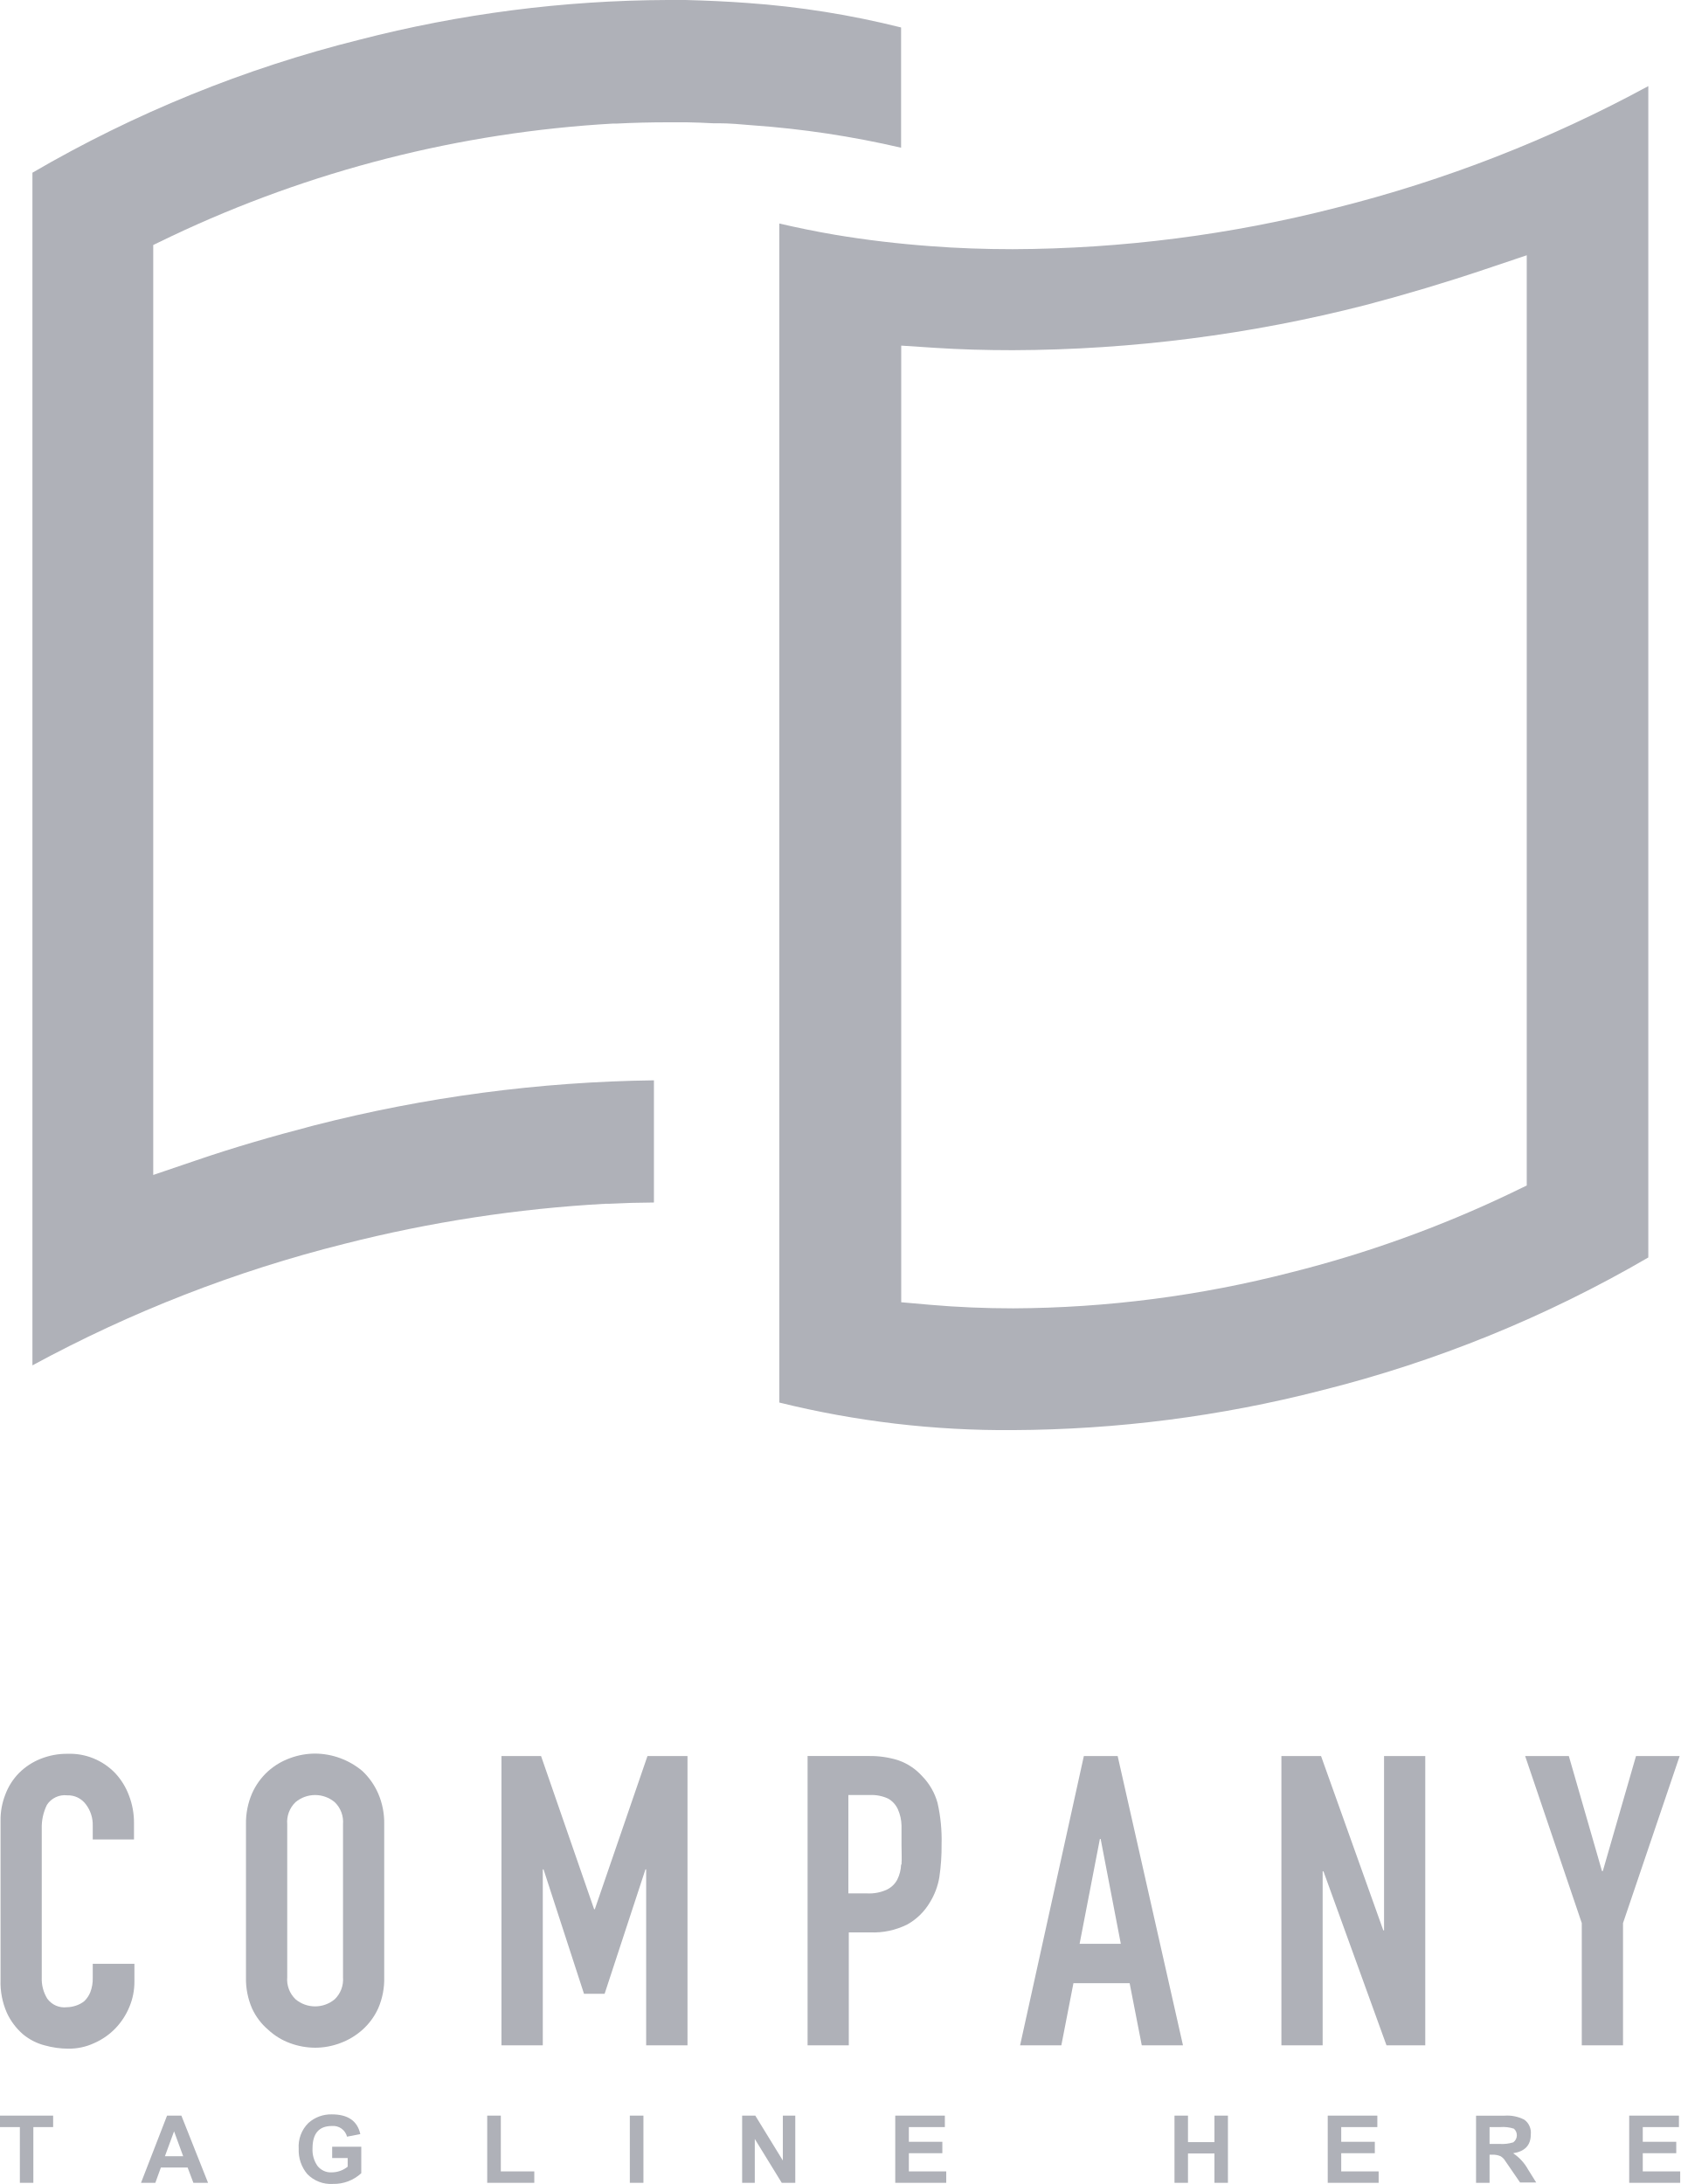
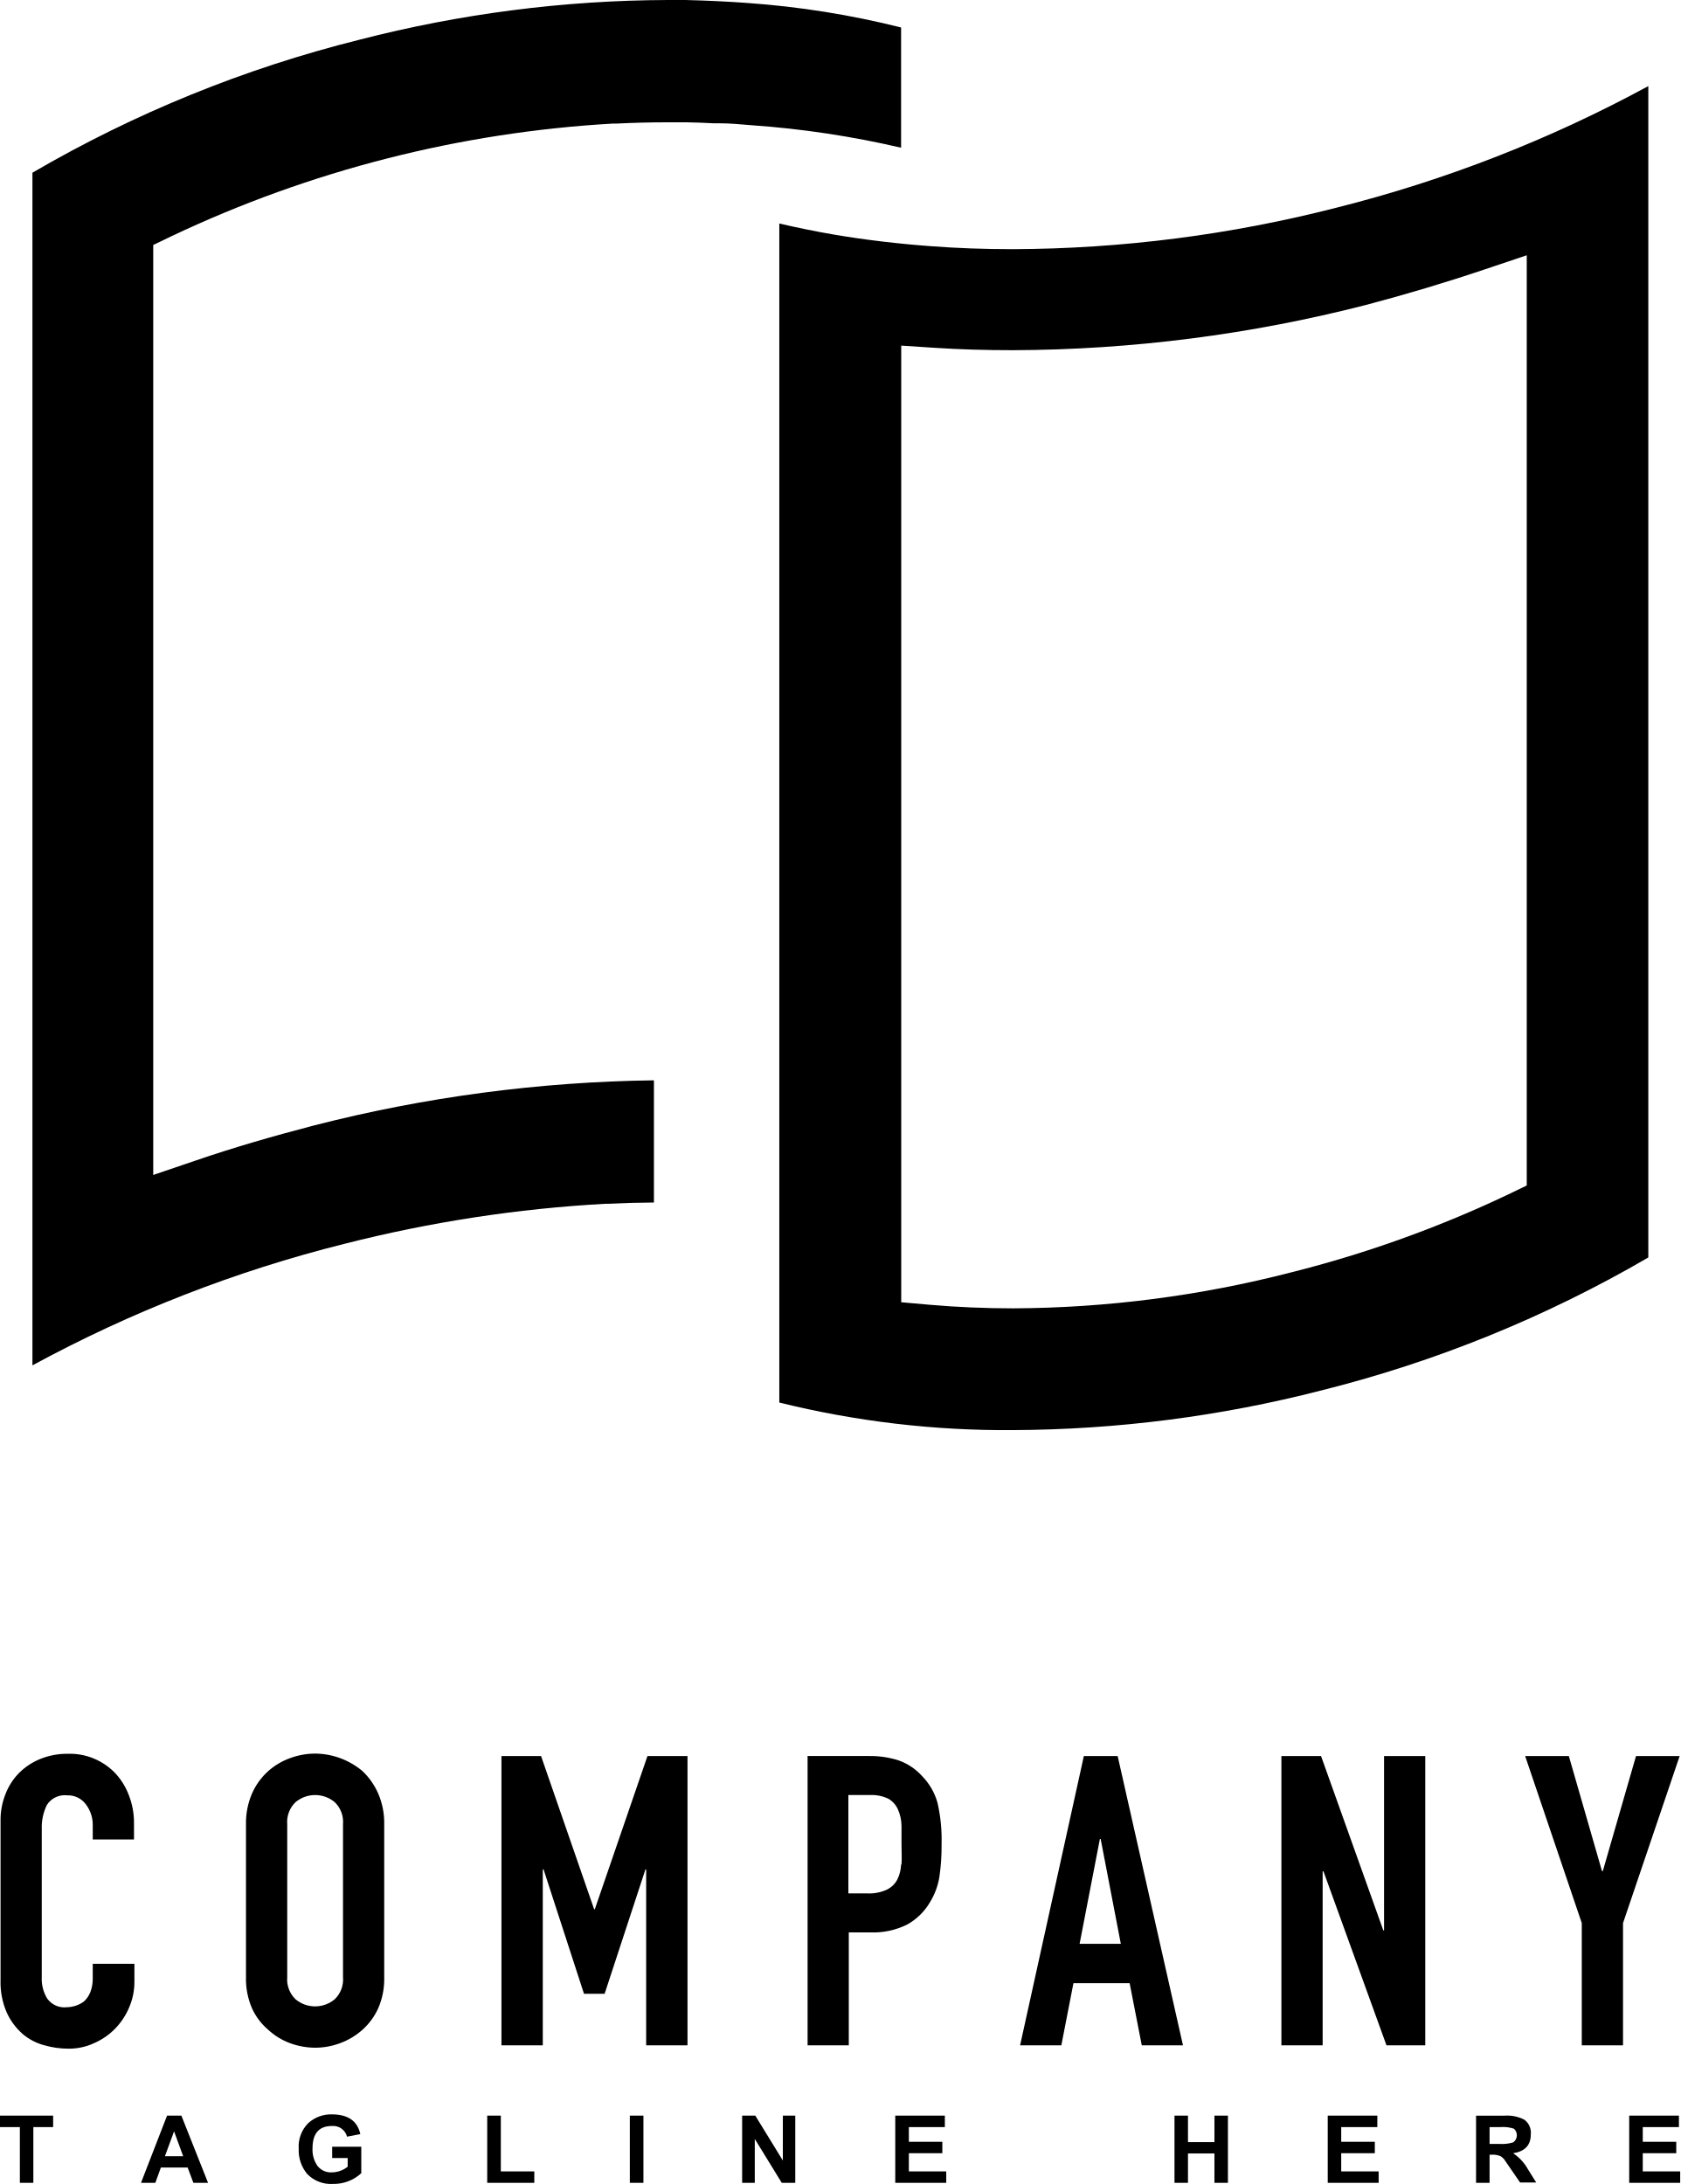
- <svg xmlns="http://www.w3.org/2000/svg" width="40" height="52" viewBox="0 0 40 52" fill="none">
-   <path d="M16.977 2.935H17.114C17.367 2.935 17.64 2.96 17.91 2.983C19.103 3.067 20.287 3.246 21.452 3.517V0.654C20.253 0.353 19.03 0.158 17.797 0.071C17.329 0.036 16.83 0.013 16.319 0H15.892C13.417 0.009 10.953 0.327 8.556 0.946C5.825 1.627 3.205 2.693 0.772 4.112V32.509C3.114 31.236 5.607 30.264 8.191 29.617C10.232 29.097 12.318 28.776 14.419 28.661H14.503C14.855 28.643 15.206 28.633 15.568 28.631V25.722C12.837 25.757 10.119 26.118 7.473 26.797C6.494 27.052 5.548 27.326 4.66 27.631L3.648 27.975V5.833L4.08 5.625C7.382 4.06 10.952 3.149 14.597 2.942C14.627 2.94 14.657 2.94 14.688 2.942C15.09 2.922 15.495 2.912 15.892 2.912H16.327H16.347C16.557 2.917 16.767 2.922 16.977 2.935Z" fill="#AFB1B8" />
-   <path d="M24.111 5.933C23.445 5.933 22.788 5.91 22.153 5.861C21.394 5.805 20.615 5.714 19.876 5.589C19.426 5.513 18.983 5.421 18.553 5.322V33.394C20.374 33.844 22.243 34.065 24.118 34.05C26.593 34.039 29.057 33.723 31.455 33.106C34.185 32.424 36.807 31.358 39.241 29.94V2.05C36.899 3.322 34.407 4.294 31.824 4.943C29.303 5.591 26.712 5.923 24.111 5.933ZM35.335 6.418L36.347 6.078V28.226L35.914 28.435C34.255 29.224 32.522 29.847 30.741 30.294C28.578 30.853 26.355 31.141 24.121 31.151C23.453 31.151 22.79 31.123 22.148 31.067L21.455 31.006V28.318V8.229L22.262 8.282C22.849 8.32 23.456 8.338 24.116 8.338C26.951 8.328 29.775 7.966 32.522 7.26C33.466 7.011 34.404 6.731 35.335 6.418Z" fill="#AFB1B8" />
-   <path d="M2.737 42.212C2.592 42.062 2.416 41.943 2.222 41.865C2.028 41.786 1.82 41.75 1.611 41.757C1.389 41.754 1.168 41.796 0.961 41.879C0.772 41.955 0.6 42.068 0.455 42.212C0.312 42.357 0.201 42.53 0.129 42.721C0.05 42.921 0.01 43.134 0.013 43.349V47.143C0.004 47.41 0.055 47.676 0.162 47.921C0.251 48.116 0.381 48.289 0.541 48.43C0.693 48.557 0.871 48.65 1.062 48.699C1.247 48.751 1.438 48.778 1.629 48.778C1.84 48.78 2.05 48.735 2.241 48.646C2.431 48.563 2.603 48.444 2.747 48.295C2.888 48.148 3.001 47.975 3.079 47.786C3.16 47.595 3.201 47.389 3.2 47.181V46.757H2.208V47.095C2.211 47.21 2.192 47.325 2.15 47.433C2.118 47.514 2.069 47.587 2.006 47.647C1.945 47.696 1.874 47.733 1.799 47.756C1.732 47.778 1.662 47.79 1.591 47.791C1.503 47.802 1.413 47.788 1.331 47.753C1.25 47.717 1.179 47.66 1.126 47.588C1.032 47.436 0.986 47.258 0.994 47.08V43.542C0.988 43.346 1.03 43.151 1.116 42.975C1.167 42.895 1.24 42.831 1.326 42.791C1.412 42.75 1.507 42.735 1.601 42.746C1.687 42.743 1.772 42.761 1.849 42.798C1.926 42.836 1.993 42.891 2.044 42.96C2.155 43.106 2.213 43.285 2.208 43.469V43.797H3.19V43.41C3.192 43.183 3.151 42.958 3.069 42.746C2.995 42.548 2.883 42.366 2.737 42.212Z" fill="#AFB1B8" />
-   <path d="M8.629 42.169C8.313 41.902 7.914 41.755 7.501 41.752C7.299 41.753 7.098 41.789 6.909 41.859C6.716 41.928 6.538 42.033 6.385 42.169C6.221 42.317 6.09 42.498 6 42.701C5.901 42.932 5.851 43.183 5.856 43.435V47.074C5.849 47.33 5.899 47.585 6 47.819C6.09 48.015 6.221 48.189 6.385 48.328C6.537 48.469 6.715 48.578 6.909 48.648C7.098 48.718 7.299 48.754 7.501 48.755C7.703 48.755 7.903 48.719 8.093 48.648C8.29 48.577 8.472 48.468 8.629 48.328C8.787 48.186 8.915 48.013 9.003 47.819C9.105 47.585 9.154 47.33 9.147 47.074V43.435C9.152 43.183 9.103 42.932 9.003 42.701C8.915 42.5 8.788 42.319 8.629 42.169ZM8.166 47.074C8.174 47.171 8.161 47.269 8.127 47.36C8.093 47.451 8.039 47.533 7.969 47.601C7.838 47.711 7.672 47.771 7.502 47.771C7.331 47.771 7.166 47.711 7.035 47.601C6.965 47.533 6.911 47.451 6.877 47.36C6.843 47.269 6.829 47.171 6.838 47.074V43.435C6.829 43.339 6.843 43.241 6.877 43.15C6.911 43.059 6.965 42.976 7.035 42.909C7.166 42.799 7.331 42.739 7.502 42.739C7.672 42.739 7.838 42.799 7.969 42.909C8.039 42.976 8.093 43.059 8.127 43.15C8.161 43.241 8.174 43.339 8.166 43.435V47.074Z" fill="#AFB1B8" />
-   <path d="M16.367 48.699V41.811H15.414L14.161 45.457H14.144L12.881 41.811H11.938V48.699H12.922V44.509H12.94L13.903 47.471H14.394L15.366 44.509H15.383V48.699H16.367Z" fill="#AFB1B8" />
-   <path d="M21.958 42.294C21.806 42.124 21.615 41.994 21.401 41.917C21.171 41.842 20.93 41.806 20.688 41.81H19.226V48.699H20.207V46.009H20.713C21.02 46.023 21.324 45.958 21.599 45.821C21.822 45.697 22.008 45.515 22.138 45.294C22.251 45.111 22.328 44.907 22.363 44.694C22.401 44.435 22.419 44.173 22.416 43.911C22.425 43.58 22.393 43.249 22.32 42.927C22.254 42.688 22.13 42.471 21.958 42.294ZM21.452 44.394C21.448 44.519 21.417 44.641 21.361 44.753C21.305 44.859 21.216 44.943 21.108 44.994C20.963 45.059 20.804 45.089 20.645 45.081H20.197V42.739H20.703C20.856 42.731 21.008 42.761 21.146 42.825C21.247 42.883 21.328 42.972 21.376 43.079C21.43 43.2 21.459 43.331 21.462 43.463C21.462 43.608 21.462 43.761 21.462 43.921C21.462 44.081 21.472 44.247 21.462 44.394H21.452Z" fill="#AFB1B8" />
-   <path d="M26.608 41.811H25.803L24.285 48.699H25.267L25.555 47.219H26.893L27.182 48.699H28.163L26.608 41.811ZM25.702 46.281L26.185 43.784H26.203L26.683 46.281H25.702Z" fill="#AFB1B8" />
-   <path d="M32.95 45.961H32.932L31.45 41.811H30.506V48.699H31.488V44.557H31.508L33.008 48.699H33.931V41.811H32.95V45.961Z" fill="#AFB1B8" />
-   <path d="M38.948 41.811L38.158 44.549H38.138L37.349 41.811H36.309L37.657 45.788V48.699H38.639V45.788L39.987 41.811H38.948Z" fill="#AFB1B8" />
-   <path d="M0 50.645H0.473V51.972H0.794V50.645H1.265V50.372H0V50.645Z" fill="#AFB1B8" />
-   <path d="M3.977 50.372L3.357 51.972H3.698L3.83 51.608H4.467L4.604 51.972H4.953L4.318 50.372H3.977ZM3.926 51.339L4.144 50.746L4.361 51.339H3.926Z" fill="#AFB1B8" />
-   <path d="M7.908 51.382H8.277V51.588C8.169 51.675 8.036 51.722 7.898 51.723C7.833 51.727 7.769 51.715 7.71 51.688C7.651 51.661 7.599 51.621 7.559 51.57C7.474 51.449 7.432 51.302 7.44 51.153C7.44 50.797 7.594 50.619 7.9 50.619C7.981 50.611 8.062 50.633 8.128 50.679C8.194 50.726 8.242 50.795 8.262 50.873L8.578 50.812C8.51 50.5 8.285 50.342 7.9 50.342C7.695 50.337 7.495 50.41 7.341 50.548C7.261 50.628 7.198 50.724 7.159 50.83C7.119 50.937 7.103 51.05 7.111 51.163C7.102 51.382 7.175 51.597 7.316 51.764C7.394 51.844 7.489 51.907 7.594 51.947C7.699 51.988 7.811 52.005 7.923 51.998C8.173 52.005 8.417 51.913 8.601 51.743V51.113H7.908V51.382Z" fill="#AFB1B8" />
-   <path d="M11.923 50.372H11.599V51.972H12.72V51.7H11.923V50.372Z" fill="#AFB1B8" />
-   <path d="M15.318 50.372H14.994V51.972H15.318V50.372Z" fill="#AFB1B8" />
-   <path d="M18.637 51.441L17.981 50.372H17.668V51.972H17.969V50.927L18.611 51.972H18.933V50.372H18.637V51.441Z" fill="#AFB1B8" />
-   <path d="M21.637 51.267H22.434V50.995H21.637V50.645H22.494V50.372H21.313V51.972H22.527V51.7H21.637V51.267Z" fill="#AFB1B8" />
-   <path d="M28.912 51.003H28.282V50.372H27.961V51.972H28.282V51.273H28.912V51.972H29.233V50.372H28.912V51.003Z" fill="#AFB1B8" />
-   <path d="M31.93 51.267H32.73V50.995H31.93V50.645H32.79V50.372H31.609V51.972H32.821V51.7H31.93V51.267Z" fill="#AFB1B8" />
-   <path d="M36.023 51.268C36.302 51.224 36.443 51.077 36.443 50.823C36.451 50.755 36.441 50.686 36.413 50.623C36.386 50.56 36.342 50.506 36.286 50.467C36.142 50.394 35.98 50.361 35.818 50.373H35.14V51.972H35.462V51.303H35.525C35.593 51.299 35.662 51.311 35.725 51.339C35.772 51.368 35.811 51.408 35.839 51.456L36.188 51.964H36.572L36.377 51.652C36.291 51.497 36.17 51.366 36.023 51.268ZM35.7 51.046H35.462V50.645H35.715C35.825 50.636 35.936 50.649 36.041 50.683C36.064 50.703 36.083 50.729 36.095 50.758C36.107 50.787 36.113 50.818 36.111 50.849C36.11 50.88 36.101 50.911 36.087 50.938C36.072 50.966 36.051 50.99 36.026 51.008C35.92 51.041 35.81 51.053 35.7 51.046Z" fill="#AFB1B8" />
-   <path d="M39.109 51.267H39.906V50.995H39.109V50.645H39.97V50.372H38.786V51.972H40V51.7H39.109V51.267Z" fill="#AFB1B8" />
+ <svg xmlns="http://www.w3.org/2000/svg" width="40" height="52" viewBox="0 0 40 52" fill="currentColor">
+   <path d="M16.977 2.935H17.114C17.367 2.935 17.64 2.96 17.91 2.983C19.103 3.067 20.287 3.246 21.452 3.517V0.654C20.253 0.353 19.03 0.158 17.797 0.071C17.329 0.036 16.83 0.013 16.319 0H15.892C13.417 0.009 10.953 0.327 8.556 0.946C5.825 1.627 3.205 2.693 0.772 4.112V32.509C3.114 31.236 5.607 30.264 8.191 29.617C10.232 29.097 12.318 28.776 14.419 28.661H14.503C14.855 28.643 15.206 28.633 15.568 28.631V25.722C12.837 25.757 10.119 26.118 7.473 26.797C6.494 27.052 5.548 27.326 4.66 27.631L3.648 27.975V5.833L4.08 5.625C7.382 4.06 10.952 3.149 14.597 2.942C14.627 2.94 14.657 2.94 14.688 2.942C15.09 2.922 15.495 2.912 15.892 2.912H16.327H16.347C16.557 2.917 16.767 2.922 16.977 2.935Z" fill="currentColor" />
+   <path d="M24.111 5.933C23.445 5.933 22.788 5.91 22.153 5.861C21.394 5.805 20.615 5.714 19.876 5.589C19.426 5.513 18.983 5.421 18.553 5.322V33.394C20.374 33.844 22.243 34.065 24.118 34.05C26.593 34.039 29.057 33.723 31.455 33.106C34.185 32.424 36.807 31.358 39.241 29.94V2.05C36.899 3.322 34.407 4.294 31.824 4.943C29.303 5.591 26.712 5.923 24.111 5.933ZM35.335 6.418L36.347 6.078V28.226L35.914 28.435C34.255 29.224 32.522 29.847 30.741 30.294C28.578 30.853 26.355 31.141 24.121 31.151C23.453 31.151 22.79 31.123 22.148 31.067L21.455 31.006V28.318V8.229L22.262 8.282C22.849 8.32 23.456 8.338 24.116 8.338C26.951 8.328 29.775 7.966 32.522 7.26C33.466 7.011 34.404 6.731 35.335 6.418Z" fill="currentColor" />
+   <path d="M2.737 42.212C2.592 42.062 2.416 41.943 2.222 41.865C2.028 41.786 1.82 41.75 1.611 41.757C1.389 41.754 1.168 41.796 0.961 41.879C0.772 41.955 0.6 42.068 0.455 42.212C0.312 42.357 0.201 42.53 0.129 42.721C0.05 42.921 0.01 43.134 0.013 43.349V47.143C0.004 47.41 0.055 47.676 0.162 47.921C0.251 48.116 0.381 48.289 0.541 48.43C0.693 48.557 0.871 48.65 1.062 48.699C1.247 48.751 1.438 48.778 1.629 48.778C1.84 48.78 2.05 48.735 2.241 48.646C2.431 48.563 2.603 48.444 2.747 48.295C2.888 48.148 3.001 47.975 3.079 47.786C3.16 47.595 3.201 47.389 3.2 47.181V46.757H2.208V47.095C2.211 47.21 2.192 47.325 2.15 47.433C2.118 47.514 2.069 47.587 2.006 47.647C1.945 47.696 1.874 47.733 1.799 47.756C1.732 47.778 1.662 47.79 1.591 47.791C1.503 47.802 1.413 47.788 1.331 47.753C1.25 47.717 1.179 47.66 1.126 47.588C1.032 47.436 0.986 47.258 0.994 47.08V43.542C0.988 43.346 1.03 43.151 1.116 42.975C1.167 42.895 1.24 42.831 1.326 42.791C1.412 42.75 1.507 42.735 1.601 42.746C1.687 42.743 1.772 42.761 1.849 42.798C1.926 42.836 1.993 42.891 2.044 42.96C2.155 43.106 2.213 43.285 2.208 43.469V43.797H3.19V43.41C3.192 43.183 3.151 42.958 3.069 42.746C2.995 42.548 2.883 42.366 2.737 42.212Z" fill="currentColor" />
+   <path d="M8.629 42.169C8.313 41.902 7.914 41.755 7.501 41.752C7.299 41.753 7.098 41.789 6.909 41.859C6.716 41.928 6.538 42.033 6.385 42.169C6.221 42.317 6.09 42.498 6 42.701C5.901 42.932 5.851 43.183 5.856 43.435V47.074C5.849 47.33 5.899 47.585 6 47.819C6.09 48.015 6.221 48.189 6.385 48.328C6.537 48.469 6.715 48.578 6.909 48.648C7.098 48.718 7.299 48.754 7.501 48.755C7.703 48.755 7.903 48.719 8.093 48.648C8.29 48.577 8.472 48.468 8.629 48.328C8.787 48.186 8.915 48.013 9.003 47.819C9.105 47.585 9.154 47.33 9.147 47.074V43.435C9.152 43.183 9.103 42.932 9.003 42.701C8.915 42.5 8.788 42.319 8.629 42.169ZM8.166 47.074C8.174 47.171 8.161 47.269 8.127 47.36C8.093 47.451 8.039 47.533 7.969 47.601C7.838 47.711 7.672 47.771 7.502 47.771C7.331 47.771 7.166 47.711 7.035 47.601C6.965 47.533 6.911 47.451 6.877 47.36C6.843 47.269 6.829 47.171 6.838 47.074V43.435C6.829 43.339 6.843 43.241 6.877 43.15C6.911 43.059 6.965 42.976 7.035 42.909C7.166 42.799 7.331 42.739 7.502 42.739C7.672 42.739 7.838 42.799 7.969 42.909C8.039 42.976 8.093 43.059 8.127 43.15C8.161 43.241 8.174 43.339 8.166 43.435V47.074Z" fill="currentColor" />
+   <path d="M16.367 48.699V41.811H15.414L14.161 45.457H14.144L12.881 41.811H11.938V48.699H12.922V44.509H12.94L13.903 47.471H14.394L15.366 44.509H15.383V48.699H16.367Z" fill="currentColor" />
+   <path d="M21.958 42.294C21.806 42.124 21.615 41.994 21.401 41.917C21.171 41.842 20.93 41.806 20.688 41.81H19.226V48.699H20.207V46.009H20.713C21.02 46.023 21.324 45.958 21.599 45.821C21.822 45.697 22.008 45.515 22.138 45.294C22.251 45.111 22.328 44.907 22.363 44.694C22.401 44.435 22.419 44.173 22.416 43.911C22.425 43.58 22.393 43.249 22.32 42.927C22.254 42.688 22.13 42.471 21.958 42.294ZM21.452 44.394C21.448 44.519 21.417 44.641 21.361 44.753C21.305 44.859 21.216 44.943 21.108 44.994C20.963 45.059 20.804 45.089 20.645 45.081H20.197V42.739H20.703C20.856 42.731 21.008 42.761 21.146 42.825C21.247 42.883 21.328 42.972 21.376 43.079C21.43 43.2 21.459 43.331 21.462 43.463C21.462 43.608 21.462 43.761 21.462 43.921C21.462 44.081 21.472 44.247 21.462 44.394H21.452Z" fill="currentColor" />
+   <path d="M26.608 41.811H25.803L24.285 48.699H25.267L25.555 47.219H26.893L27.182 48.699H28.163L26.608 41.811ZM25.702 46.281L26.185 43.784H26.203L26.683 46.281H25.702Z" fill="currentColor" />
+   <path d="M32.95 45.961H32.932L31.45 41.811H30.506V48.699H31.488V44.557H31.508L33.008 48.699H33.931V41.811H32.95V45.961Z" fill="currentColor" />
+   <path d="M38.948 41.811L38.158 44.549H38.138L37.349 41.811H36.309L37.657 45.788V48.699H38.639V45.788L39.987 41.811H38.948Z" fill="currentColor" />
+   <path d="M0 50.645H0.473V51.972H0.794V50.645H1.265V50.372H0V50.645Z" fill="currentColor" />
+   <path d="M3.977 50.372L3.357 51.972H3.698L3.83 51.608H4.467L4.604 51.972H4.953L4.318 50.372H3.977ZM3.926 51.339L4.144 50.746L4.361 51.339H3.926Z" fill="currentColor" />
+   <path d="M7.908 51.382H8.277V51.588C8.169 51.675 8.036 51.722 7.898 51.723C7.833 51.727 7.769 51.715 7.71 51.688C7.651 51.661 7.599 51.621 7.559 51.57C7.474 51.449 7.432 51.302 7.44 51.153C7.44 50.797 7.594 50.619 7.9 50.619C7.981 50.611 8.062 50.633 8.128 50.679C8.194 50.726 8.242 50.795 8.262 50.873L8.578 50.812C8.51 50.5 8.285 50.342 7.9 50.342C7.695 50.337 7.495 50.41 7.341 50.548C7.261 50.628 7.198 50.724 7.159 50.83C7.119 50.937 7.103 51.05 7.111 51.163C7.102 51.382 7.175 51.597 7.316 51.764C7.394 51.844 7.489 51.907 7.594 51.947C7.699 51.988 7.811 52.005 7.923 51.998C8.173 52.005 8.417 51.913 8.601 51.743V51.113H7.908V51.382Z" fill="currentColor" />
+   <path d="M11.923 50.372H11.599V51.972H12.72V51.7H11.923V50.372Z" fill="currentColor" />
+   <path d="M15.318 50.372H14.994V51.972H15.318V50.372Z" fill="currentColor" />
+   <path d="M18.637 51.441L17.981 50.372H17.668V51.972H17.969V50.927L18.611 51.972H18.933V50.372H18.637V51.441Z" fill="currentColor" />
+   <path d="M21.637 51.267H22.434V50.995H21.637V50.645H22.494V50.372H21.313V51.972H22.527V51.7H21.637V51.267Z" fill="currentColor" />
+   <path d="M28.912 51.003H28.282V50.372H27.961V51.972H28.282V51.273H28.912V51.972H29.233V50.372H28.912V51.003Z" fill="currentColor" />
+   <path d="M31.93 51.267H32.73V50.995H31.93V50.645H32.79V50.372H31.609V51.972H32.821V51.7H31.93V51.267Z" fill="currentColor" />
+   <path d="M36.023 51.268C36.302 51.224 36.443 51.077 36.443 50.823C36.451 50.755 36.441 50.686 36.413 50.623C36.386 50.56 36.342 50.506 36.286 50.467C36.142 50.394 35.98 50.361 35.818 50.373H35.14V51.972H35.462V51.303H35.525C35.593 51.299 35.662 51.311 35.725 51.339C35.772 51.368 35.811 51.408 35.839 51.456L36.188 51.964H36.572L36.377 51.652C36.291 51.497 36.17 51.366 36.023 51.268ZM35.7 51.046H35.462V50.645H35.715C35.825 50.636 35.936 50.649 36.041 50.683C36.064 50.703 36.083 50.729 36.095 50.758C36.107 50.787 36.113 50.818 36.111 50.849C36.11 50.88 36.101 50.911 36.087 50.938C36.072 50.966 36.051 50.99 36.026 51.008C35.92 51.041 35.81 51.053 35.7 51.046Z" fill="currentColor" />
+   <path d="M39.109 51.267H39.906V50.995H39.109V50.645H39.97V50.372H38.786V51.972H40V51.7H39.109V51.267Z" fill="currentColor" />
</svg>
